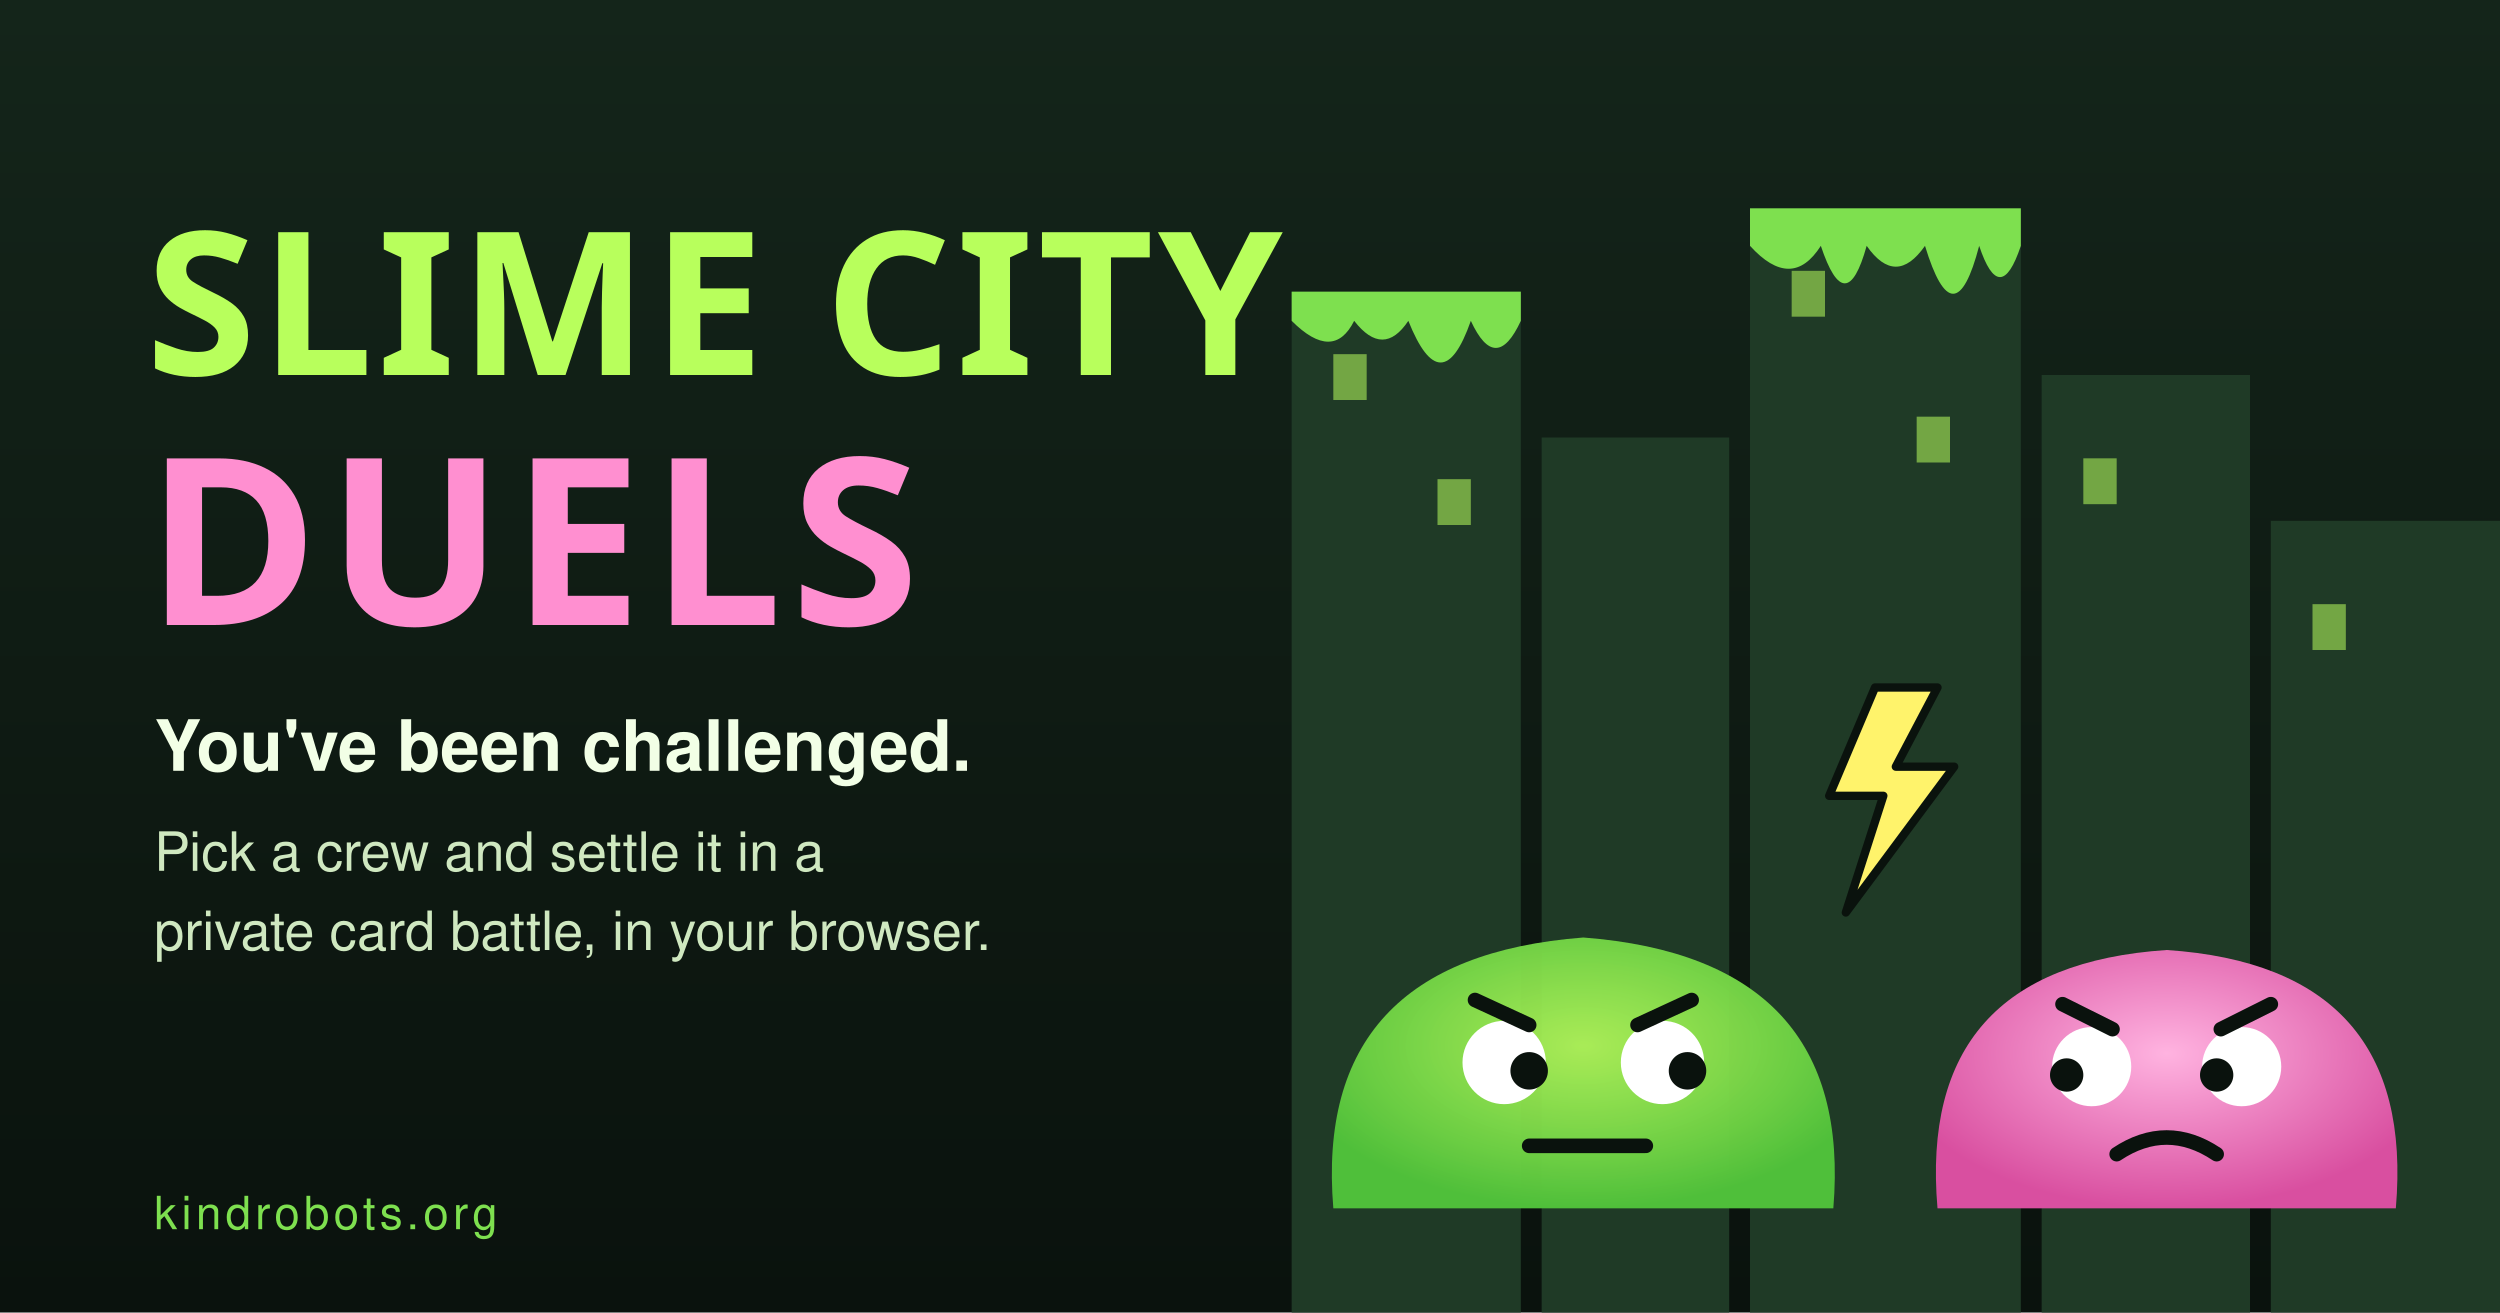
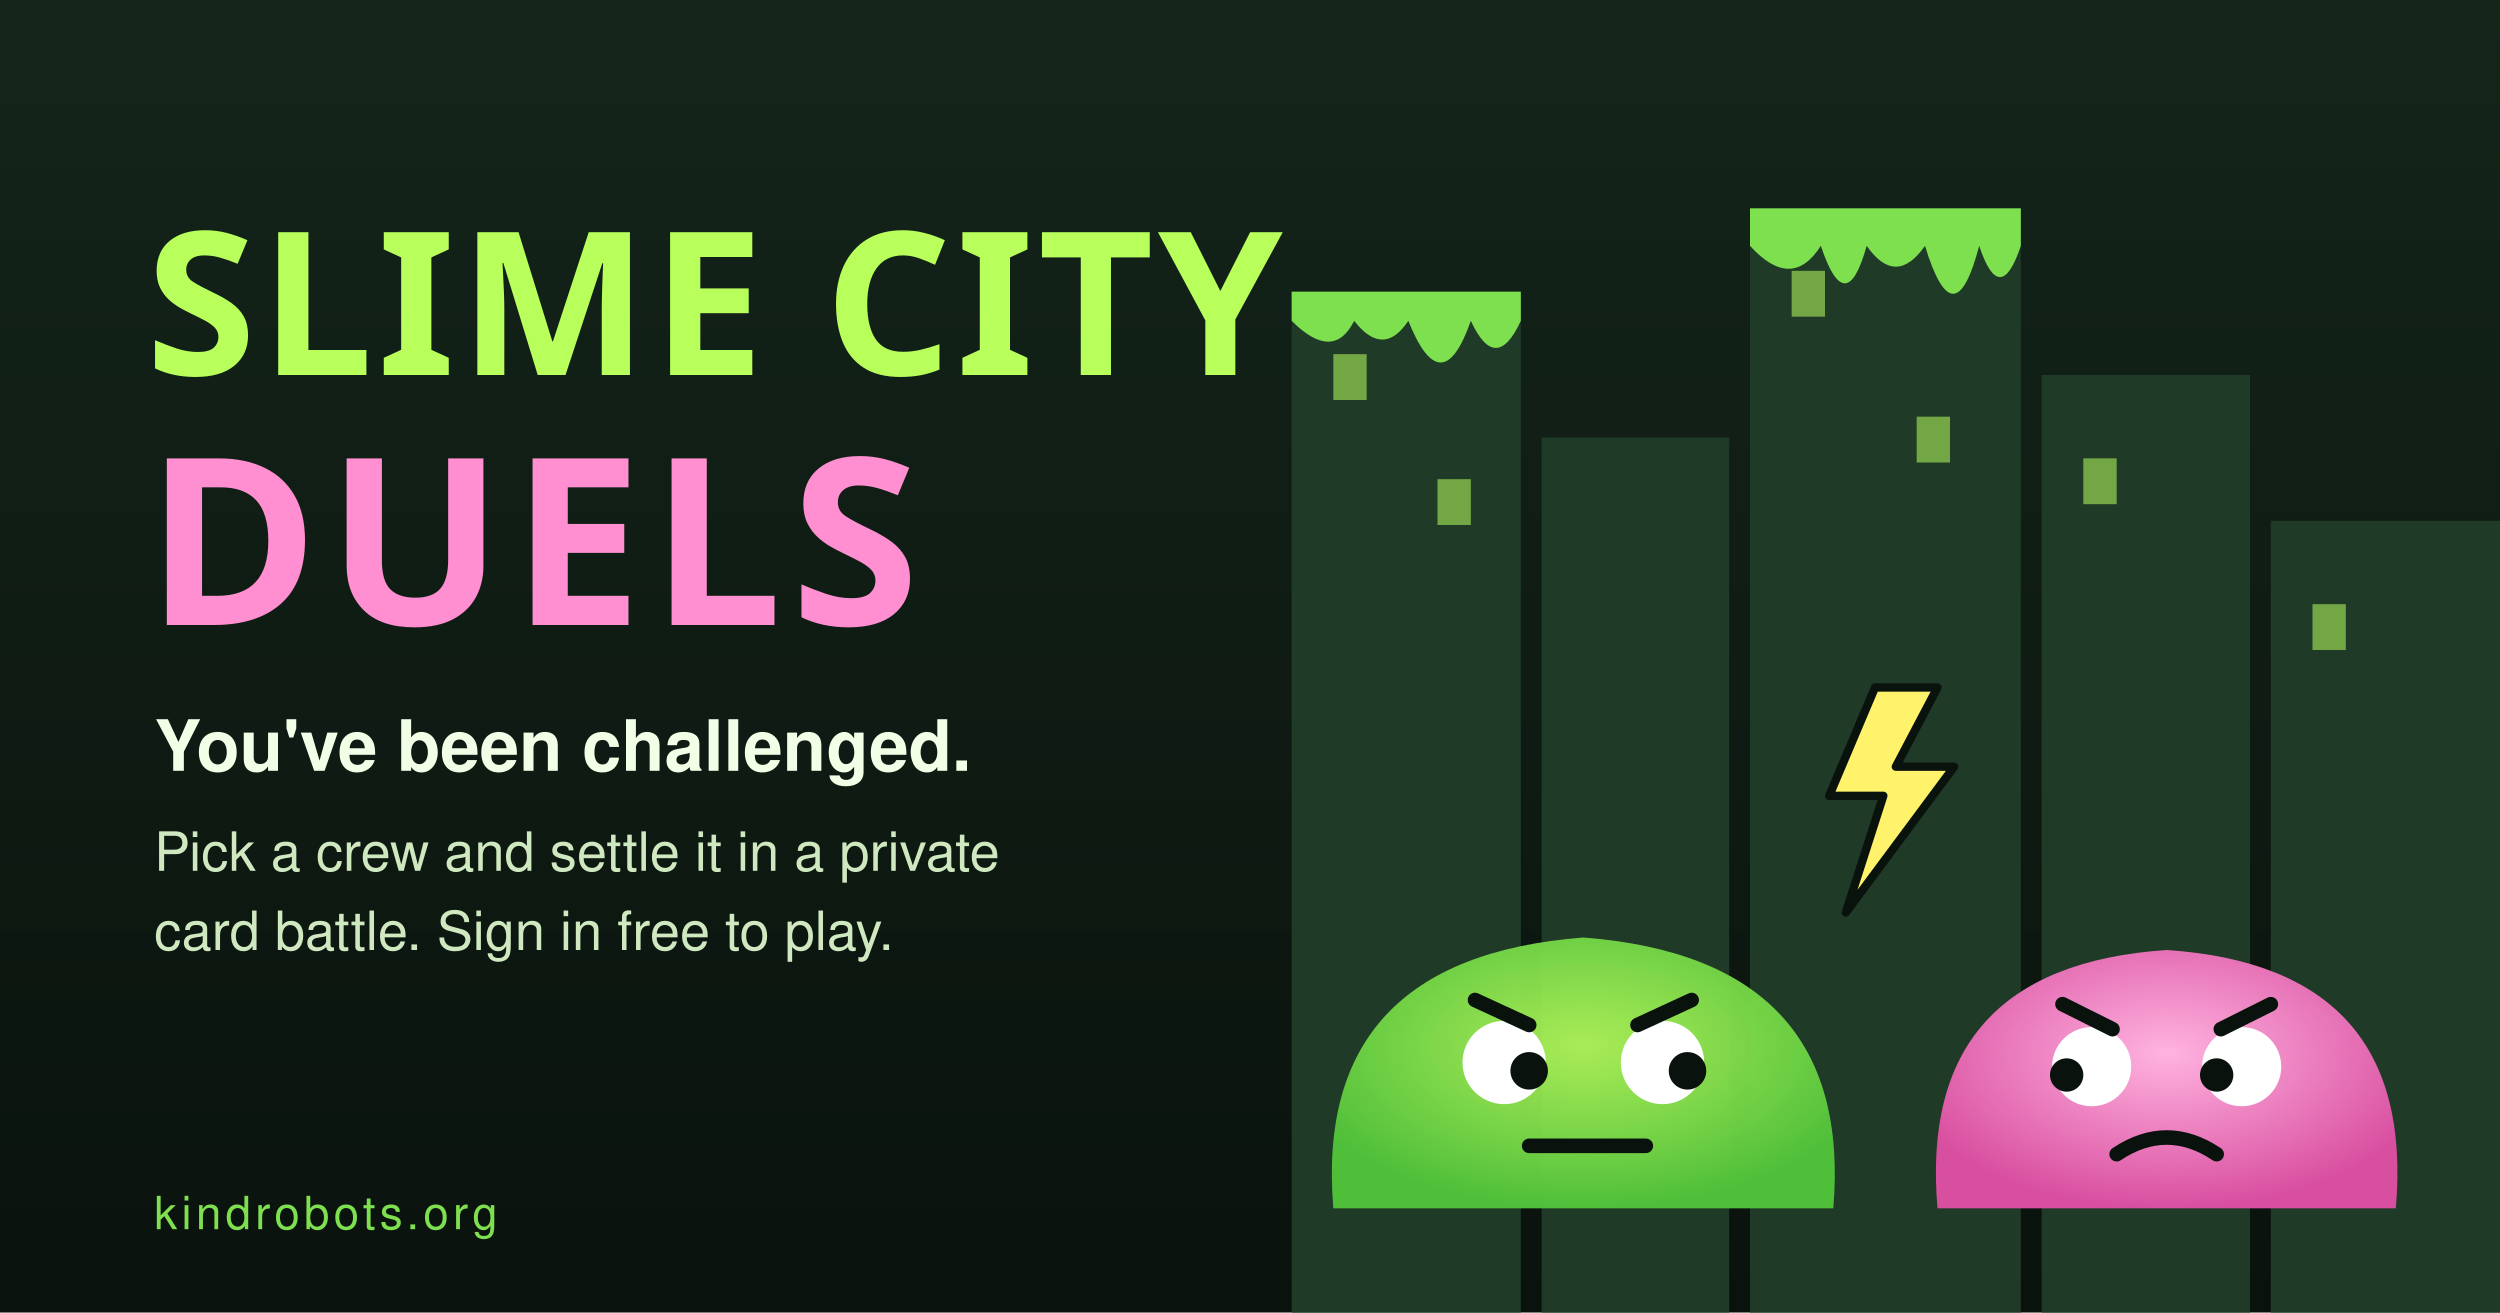
<svg xmlns="http://www.w3.org/2000/svg" viewBox="0 0 1200 630" width="1200" height="630">
  <defs>
    <linearGradient id="sky" x1="0" y1="0" x2="0" y2="1">
      <stop offset="0" stop-color="#14251a" />
      <stop offset="1" stop-color="#0a120d" />
    </linearGradient>
    <radialGradient id="glow" cx="0.5" cy="0.4" r="0.6">
      <stop offset="0" stop-color="#b8ff5c" stop-opacity="0.9" />
      <stop offset="1" stop-color="#4fbf3a" stop-opacity="1" />
    </radialGradient>
    <radialGradient id="pink" cx="0.5" cy="0.4" r="0.6">
      <stop offset="0" stop-color="#ffb3e0" />
      <stop offset="1" stop-color="#d94fa0" />
    </radialGradient>
    <radialGradient id="blue" cx="0.5" cy="0.4" r="0.6">
      <stop offset="0" stop-color="#a9e8ff" />
      <stop offset="1" stop-color="#3a8fd9" />
    </radialGradient>
  </defs>
  <rect width="1200" height="630" fill="url(#sky)" />
  <g fill="#1f3a26">
    <rect x="620" y="140" width="110" height="490" />
    <rect x="740" y="210" width="90" height="420" />
    <rect x="840" y="100" width="130" height="530" />
    <rect x="980" y="180" width="100" height="450" />
    <rect x="1090" y="250" width="110" height="380" />
  </g>
  <g fill="#b8ff5c" opacity="0.55">
    <rect x="640" y="170" width="16" height="22" />
    <rect x="690" y="230" width="16" height="22" />
    <rect x="860" y="130" width="16" height="22" />
    <rect x="920" y="200" width="16" height="22" />
    <rect x="1000" y="220" width="16" height="22" />
    <rect x="1110" y="290" width="16" height="22" />
  </g>
  <g fill="#7ee04f">
    <path d="M840 100 h130 v18 q-10 30 -20 0 q-12 46 -26 0 q-14 20 -28 0 q-10 36 -22 0 q-14 22 -34 0z" />
    <path d="M620 140 h110 v14 q-12 26 -24 0 q-14 40 -30 0 q-12 18 -26 0 q-10 20 -30 0z" />
  </g>
  <g transform="translate(760 520)">
    <path d="M-120 60 q-10 -120 120 -130 q130 10 120 130z" fill="url(#glow)" />
    <circle cx="-38" cy="-10" r="20" fill="#fff" />
    <circle cx="38" cy="-10" r="20" fill="#fff" />
    <circle cx="-26" cy="-6" r="9" fill="#0a120d" />
    <circle cx="50" cy="-6" r="9" fill="#0a120d" />
    <path d="M-52 -40 l26 12 M52 -40 l-26 12" stroke="#0a120d" stroke-width="7" stroke-linecap="round" />
    <path d="M-26 30 h56" stroke="#0a120d" stroke-width="7" stroke-linecap="round" />
  </g>
  <g transform="translate(1040 520)">
    <path d="M-110 60 q-10 -116 110 -124 q120 8 110 124z" fill="url(#pink)" />
    <circle cx="-36" cy="-8" r="19" fill="#fff" />
    <circle cx="36" cy="-8" r="19" fill="#fff" />
    <circle cx="-48" cy="-4" r="8" fill="#0a120d" />
    <circle cx="24" cy="-4" r="8" fill="#0a120d" />
    <path d="M-50 -38 l24 12 M50 -38 l-24 12" stroke="#0a120d" stroke-width="7" stroke-linecap="round" />
    <path d="M-24 34 q24 -16 48 0" stroke="#0a120d" stroke-width="7" fill="none" stroke-linecap="round" />
  </g>
  <path d="M900 330 l-22 52 h26 l-18 56 l52 -70 h-28 l20 -38z" fill="#fff36b" stroke="#0a120d" stroke-width="4" stroke-linejoin="round" />
  <text x="70" y="180" font-family="Impact, Haettenschweiler, 'Arial Black', sans-serif" font-size="96" font-weight="900" fill="#b8ff5c" letter-spacing="2" textLength="500" lengthAdjust="spacingAndGlyphs">SLIME CITY</text>
  <text x="70" y="300" font-family="Impact, Haettenschweiler, 'Arial Black', sans-serif" font-size="112" font-weight="900" fill="#ff8fd0" letter-spacing="4" textLength="320" lengthAdjust="spacingAndGlyphs">DUELS</text>
  <text x="74" y="370" font-family="Helvetica, Arial, sans-serif" font-weight="bold" font-size="34" fill="#f2ffe6">You've been challenged.</text>
-   <text x="74" y="418" font-family="Helvetica, Arial, sans-serif" font-size="26" fill="#cfe8c0">Pick a crew and settle it in a</text>
-   <text x="74" y="456" font-family="Helvetica, Arial, sans-serif" font-size="26" fill="#cfe8c0">private card battle, in your browser.</text>
+   <text x="74" y="418" font-family="Helvetica, Arial, sans-serif" font-size="26" fill="#cfe8c0">Pick a crew and settle it in a private</text>
+   <text x="74" y="456" font-family="Helvetica, Arial, sans-serif" font-size="26" fill="#cfe8c0">card battle. Sign in free to play.</text>
  <text x="74" y="590" font-family="Helvetica, Arial, sans-serif" font-size="22" fill="#7ee04f" letter-spacing="2">kindrobots.org</text>
</svg>
